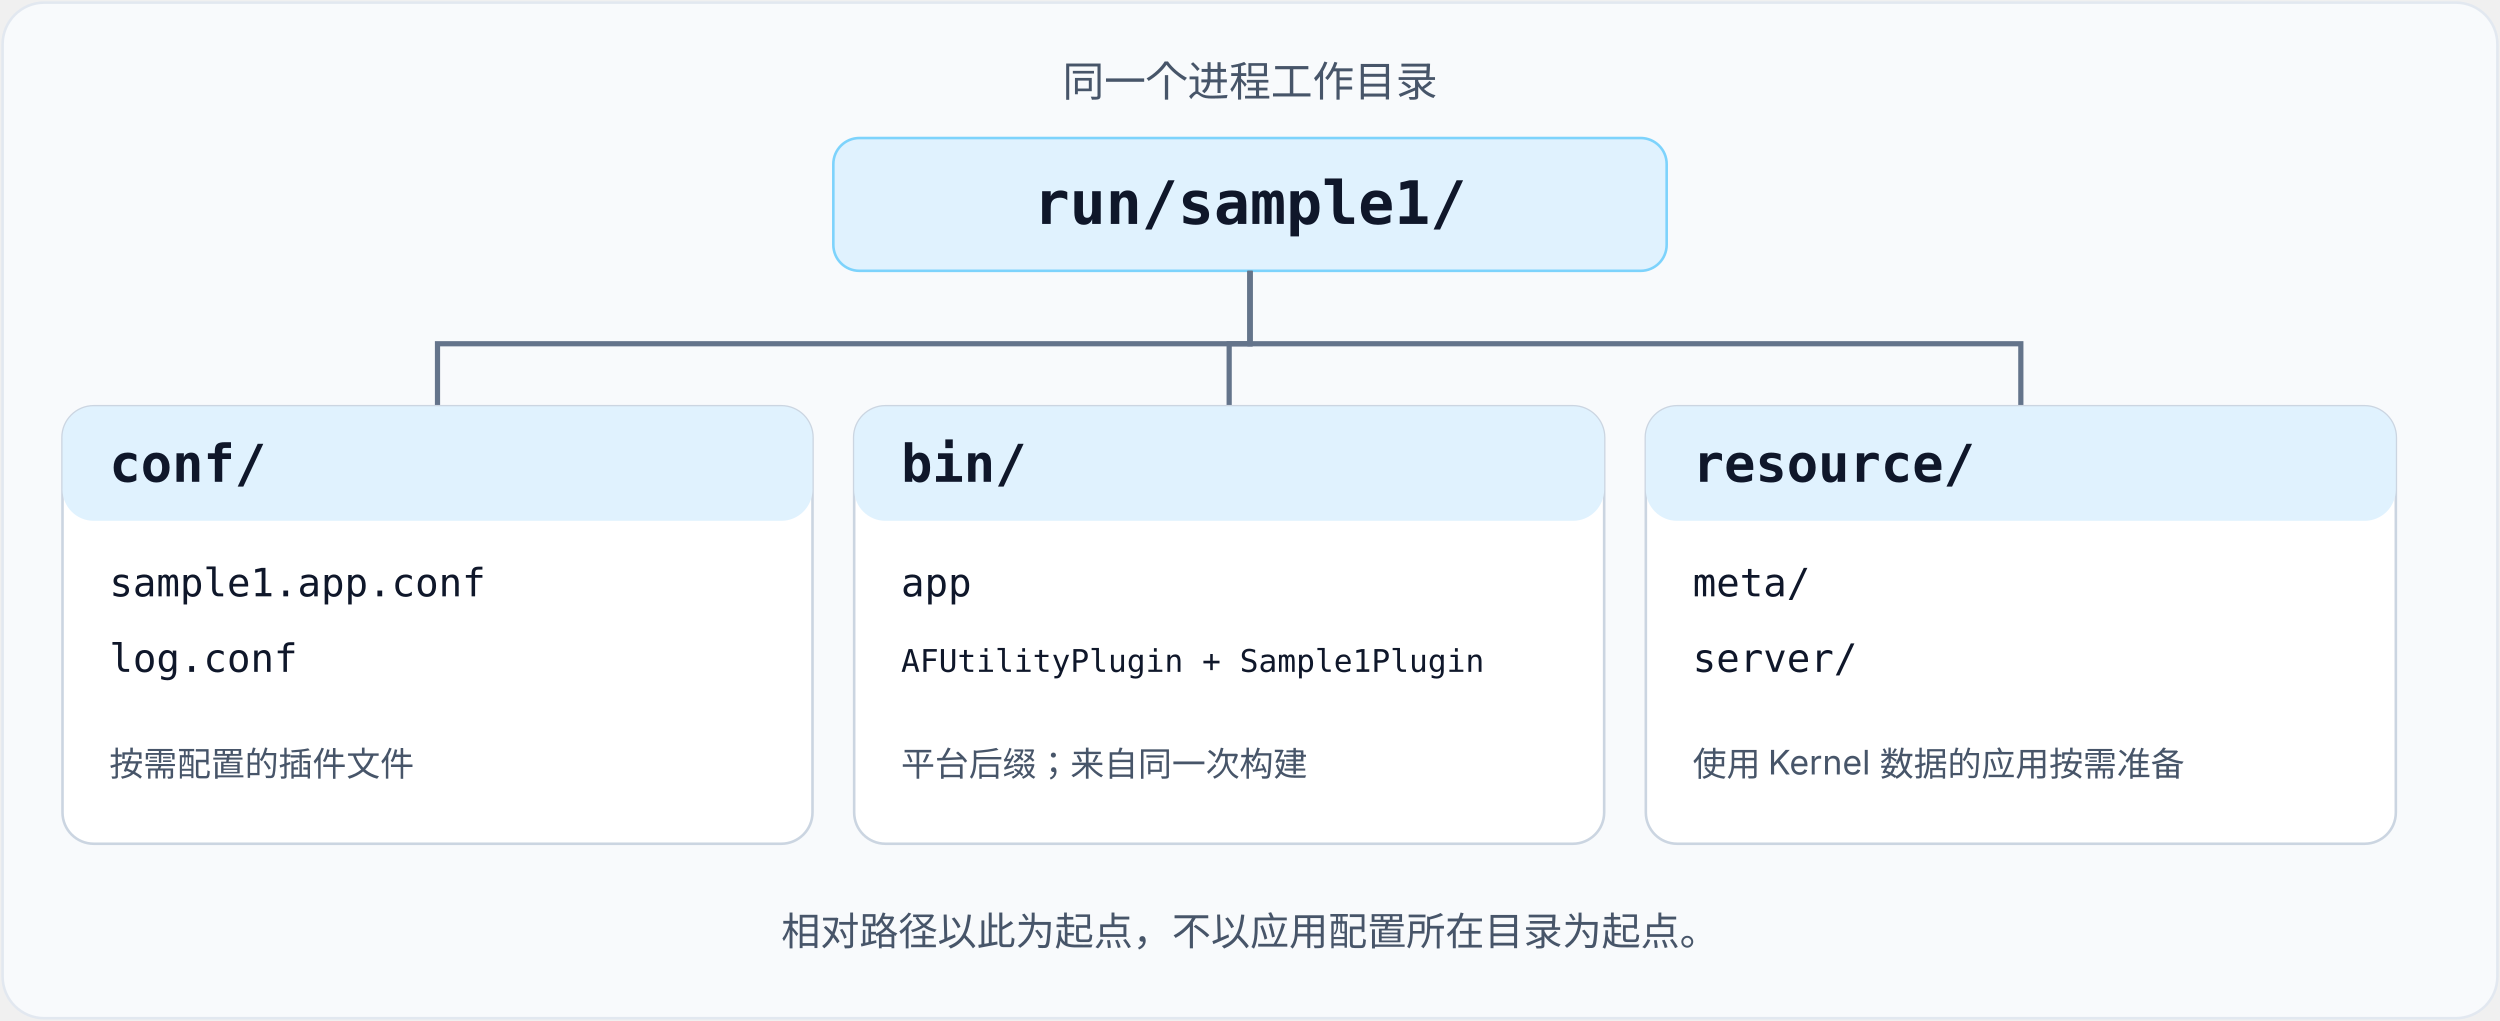
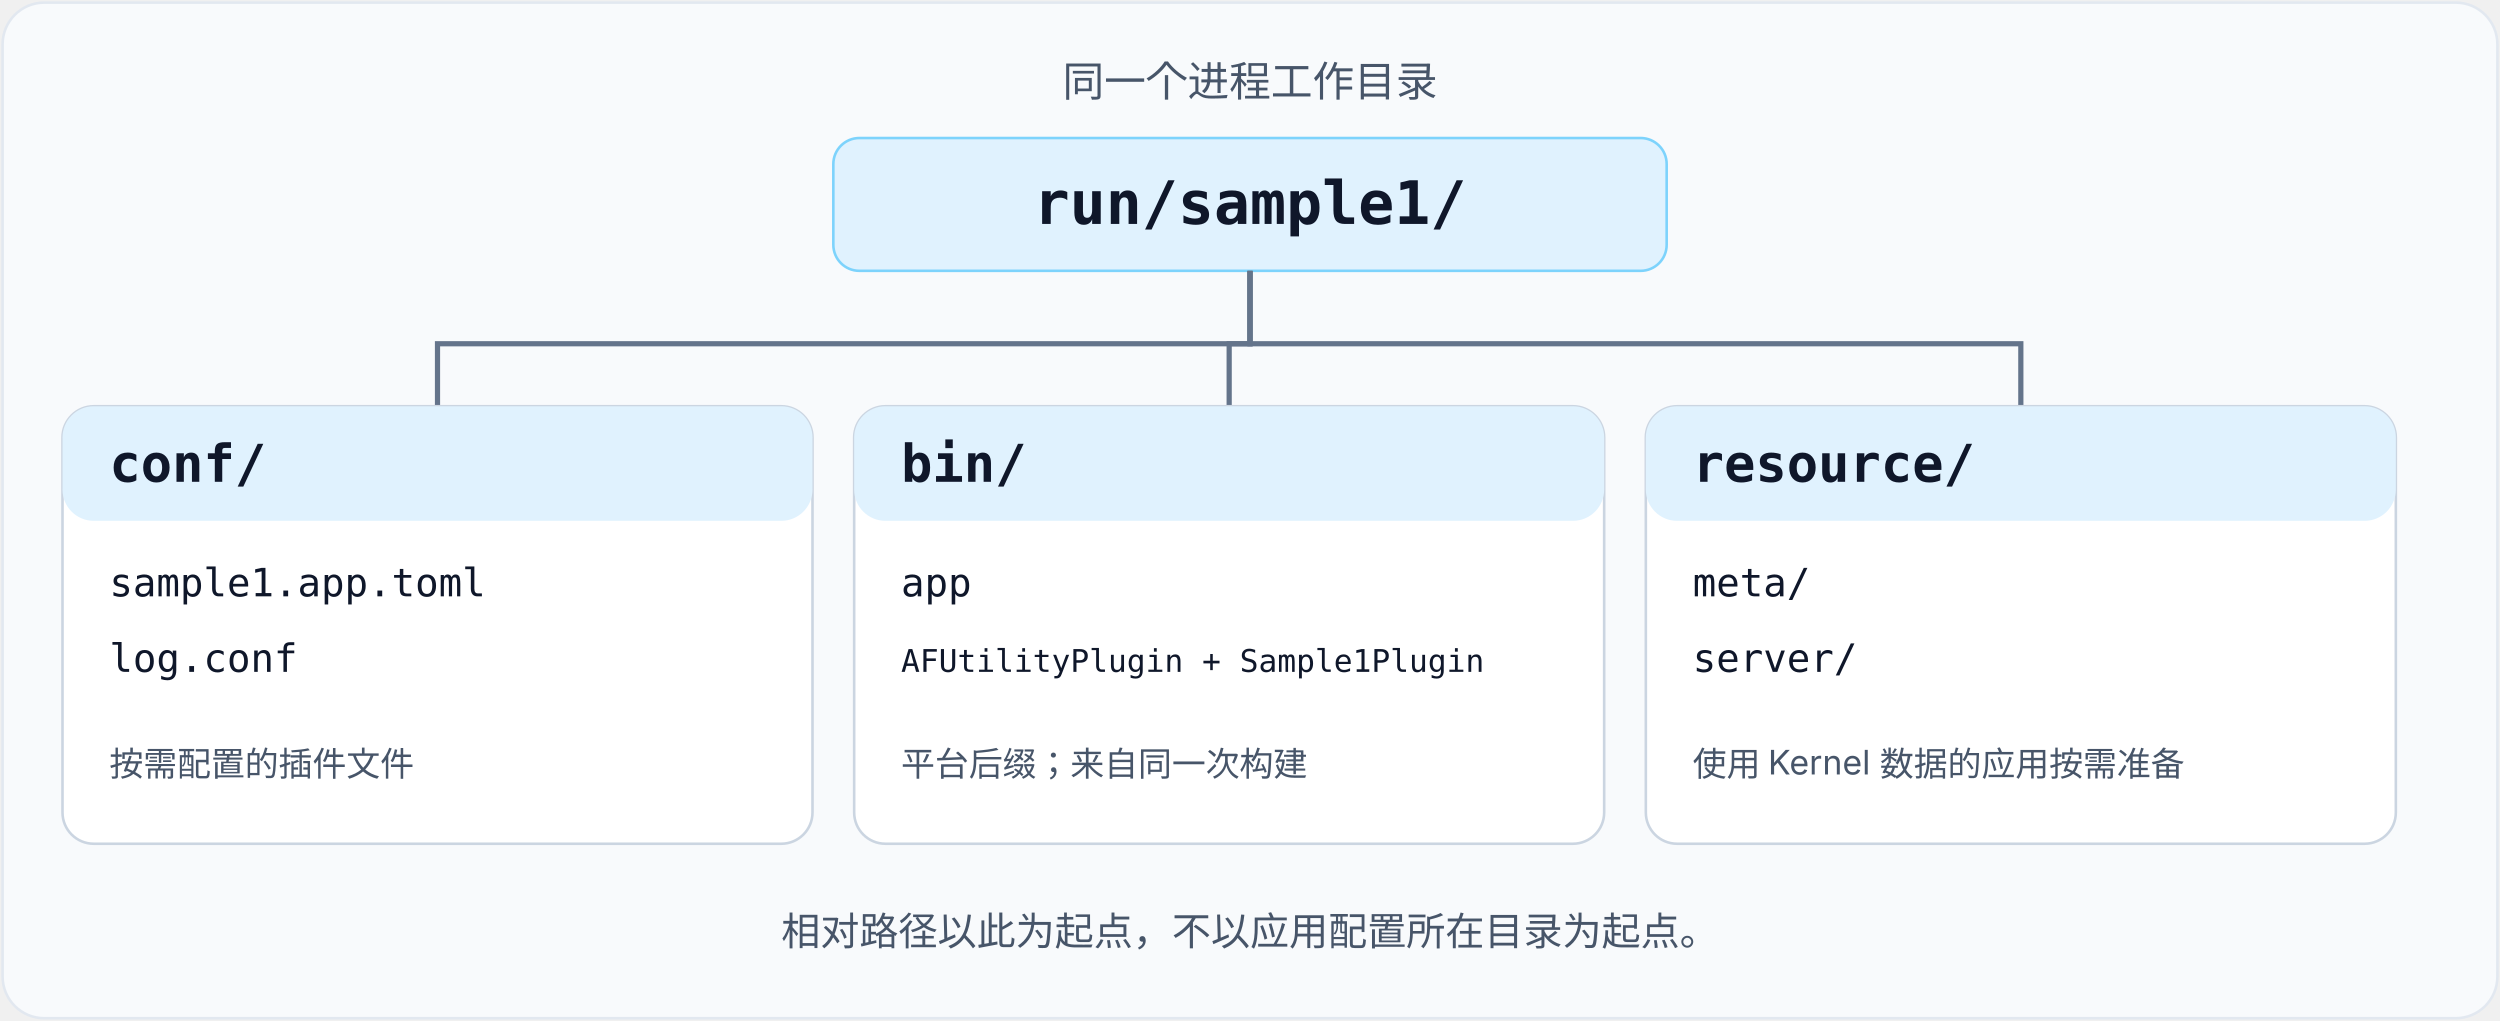
<svg xmlns="http://www.w3.org/2000/svg" viewBox="0 0 960 392" role="img" aria-labelledby="title desc">
  <style>
    text{font-family:system-ui,-apple-system,"Segoe UI",sans-serif;fill:#0f172a}
    .heading{font-size:16px;fill:#475569}.base{font:600 23px ui-monospace,SFMono-Regular,Consolas,monospace}
    .dir{font:600 20px ui-monospace,SFMono-Regular,Consolas,monospace}.file{font:15px ui-monospace,SFMono-Regular,Consolas,monospace}
    .small{font-size:12px}.note{font-size:13px;fill:#475569}.footer{font-size:15px;fill:#475569}
  </style>
  <rect x="1" y="1" width="958" height="390" rx="16" fill="#f8fafc" stroke="#e2e8f0" />
  <text x="480" y="37" text-anchor="middle" class="heading">同一个进程工作目录</text>
  <rect x="320" y="53" width="320" height="51" rx="10" fill="#e0f2fe" stroke="#7dd3fc" />
  <text x="480" y="86" text-anchor="middle" class="base">run/sample1/</text>
  <path d="M480 104V132H168V156" fill="none" stroke="#64748b" stroke-width="2" />
  <rect x="24" y="156" width="288" height="168" rx="12" fill="#fff" stroke="#cbd5e1" />
  <rect x="24" y="156" width="288" height="44" rx="12" fill="#e0f2fe" />
  <text x="42" y="185" class="dir">conf/</text>
-   <text x="42" y="229" class="file">sample1.app.conf</text>
+   <text x="42" y="229" class="file">sample1.app.toml</text>
  <text x="42" y="258" class="file">log.conf</text>
  <text x="42" y="298" class="note">按需配置的插件文件</text>
  <path d="M480 104V132H472V156" fill="none" stroke="#64748b" stroke-width="2" />
  <rect x="328" y="156" width="288" height="168" rx="12" fill="#fff" stroke="#cbd5e1" />
  <rect x="328" y="156" width="288" height="44" rx="12" fill="#e0f2fe" />
  <text x="346" y="185" class="dir">bin/</text>
  <text x="346" y="229" class="file">app</text>
  <text x="346" y="258" class="file small">AFUtilityPlugin + Sample1Plugin</text>
  <text x="346" y="298" class="note">平台后缀；来自同一次构建</text>
  <path d="M480 104V132H776V156" fill="none" stroke="#64748b" stroke-width="2" />
  <rect x="632" y="156" width="288" height="168" rx="12" fill="#fff" stroke="#cbd5e1" />
  <rect x="632" y="156" width="288" height="44" rx="12" fill="#e0f2fe" />
  <text x="650" y="185" class="dir">resource/</text>
  <text x="650" y="229" class="file">meta/</text>
  <text x="650" y="258" class="file">server/</text>
  <text x="650" y="298" class="note">使用 Kernel 数据的应用按需准备</text>
  <text x="480" y="363" text-anchor="middle" class="footer">相对路径以此为起点，不以应用配置所在目录为起点。</text>
</svg>
